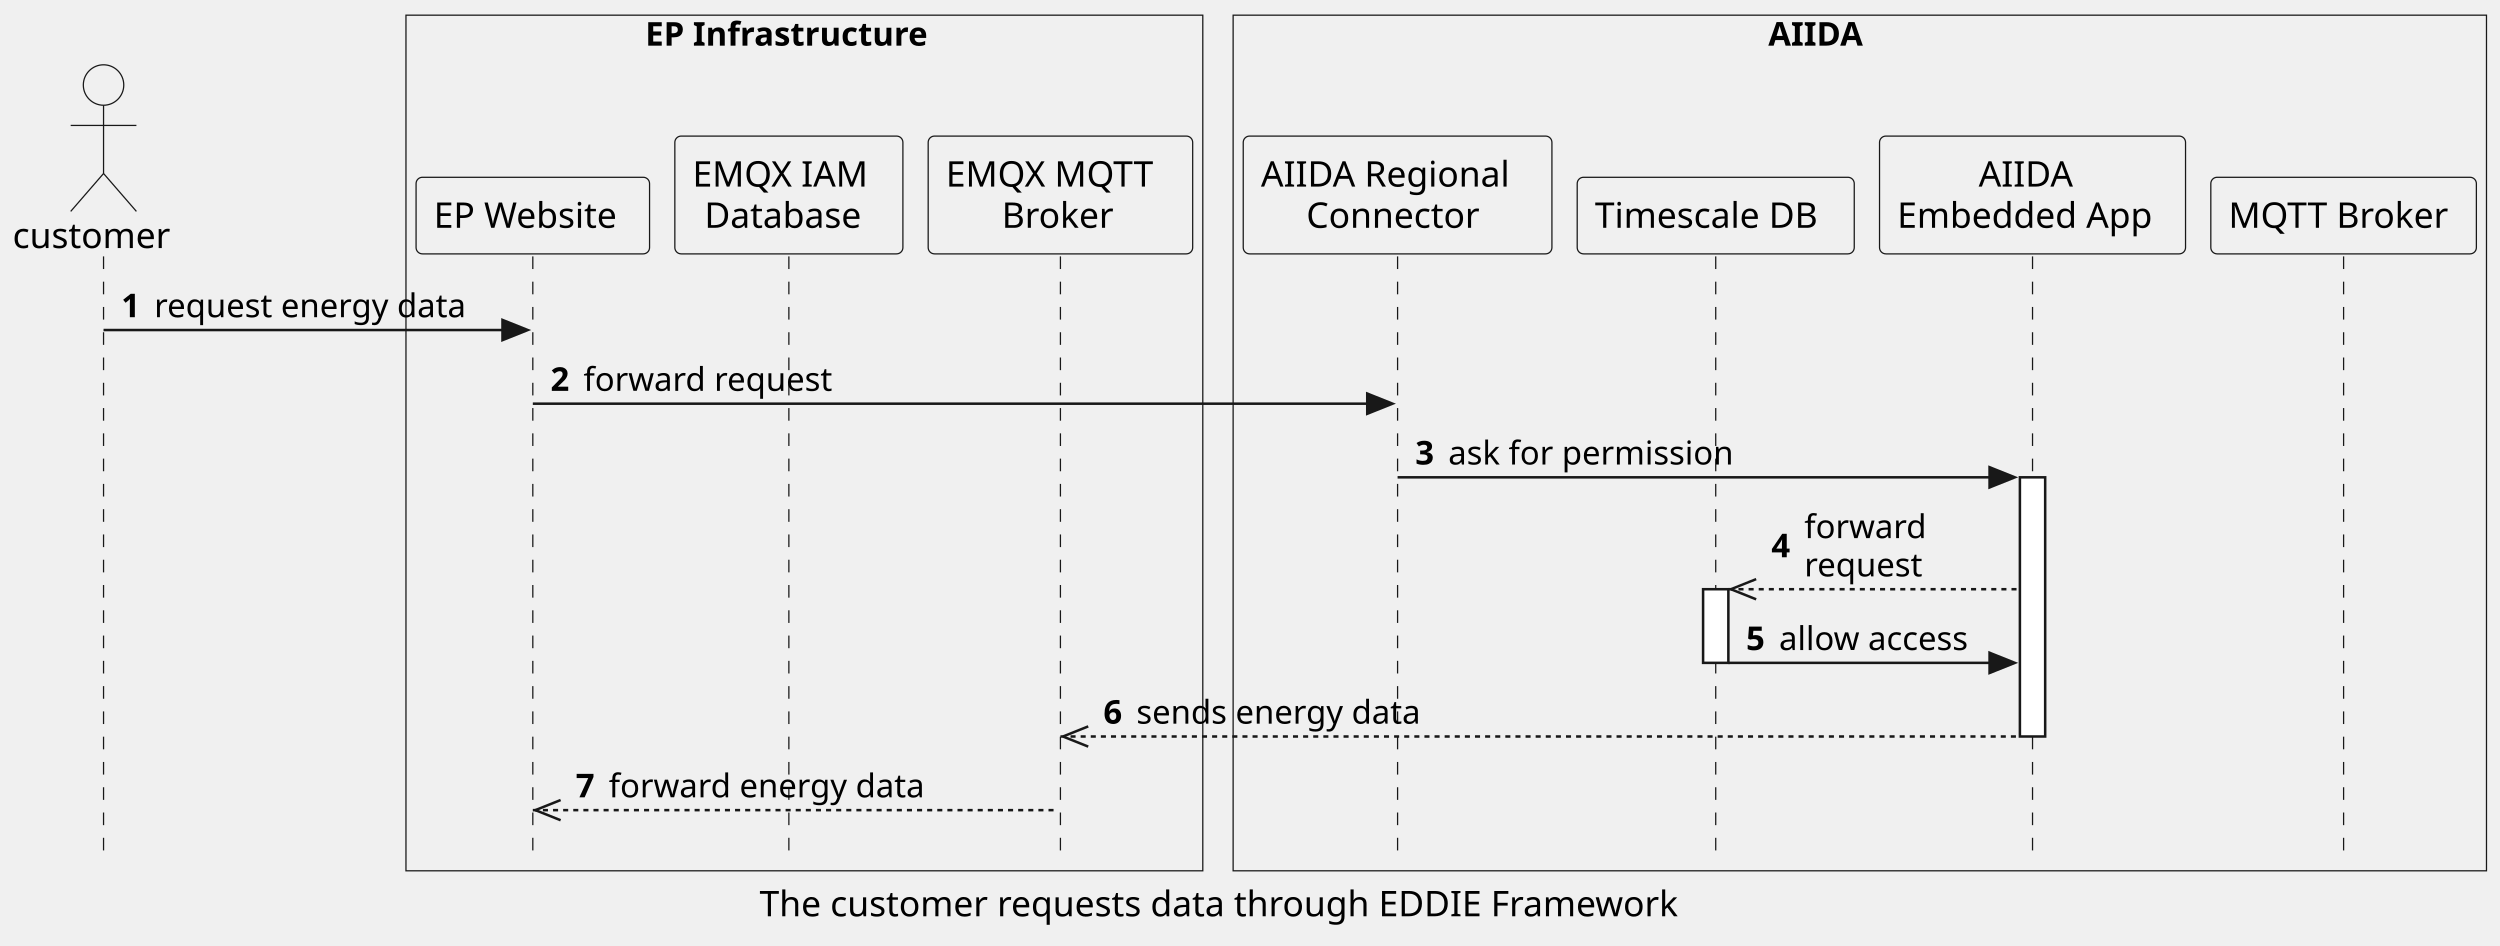
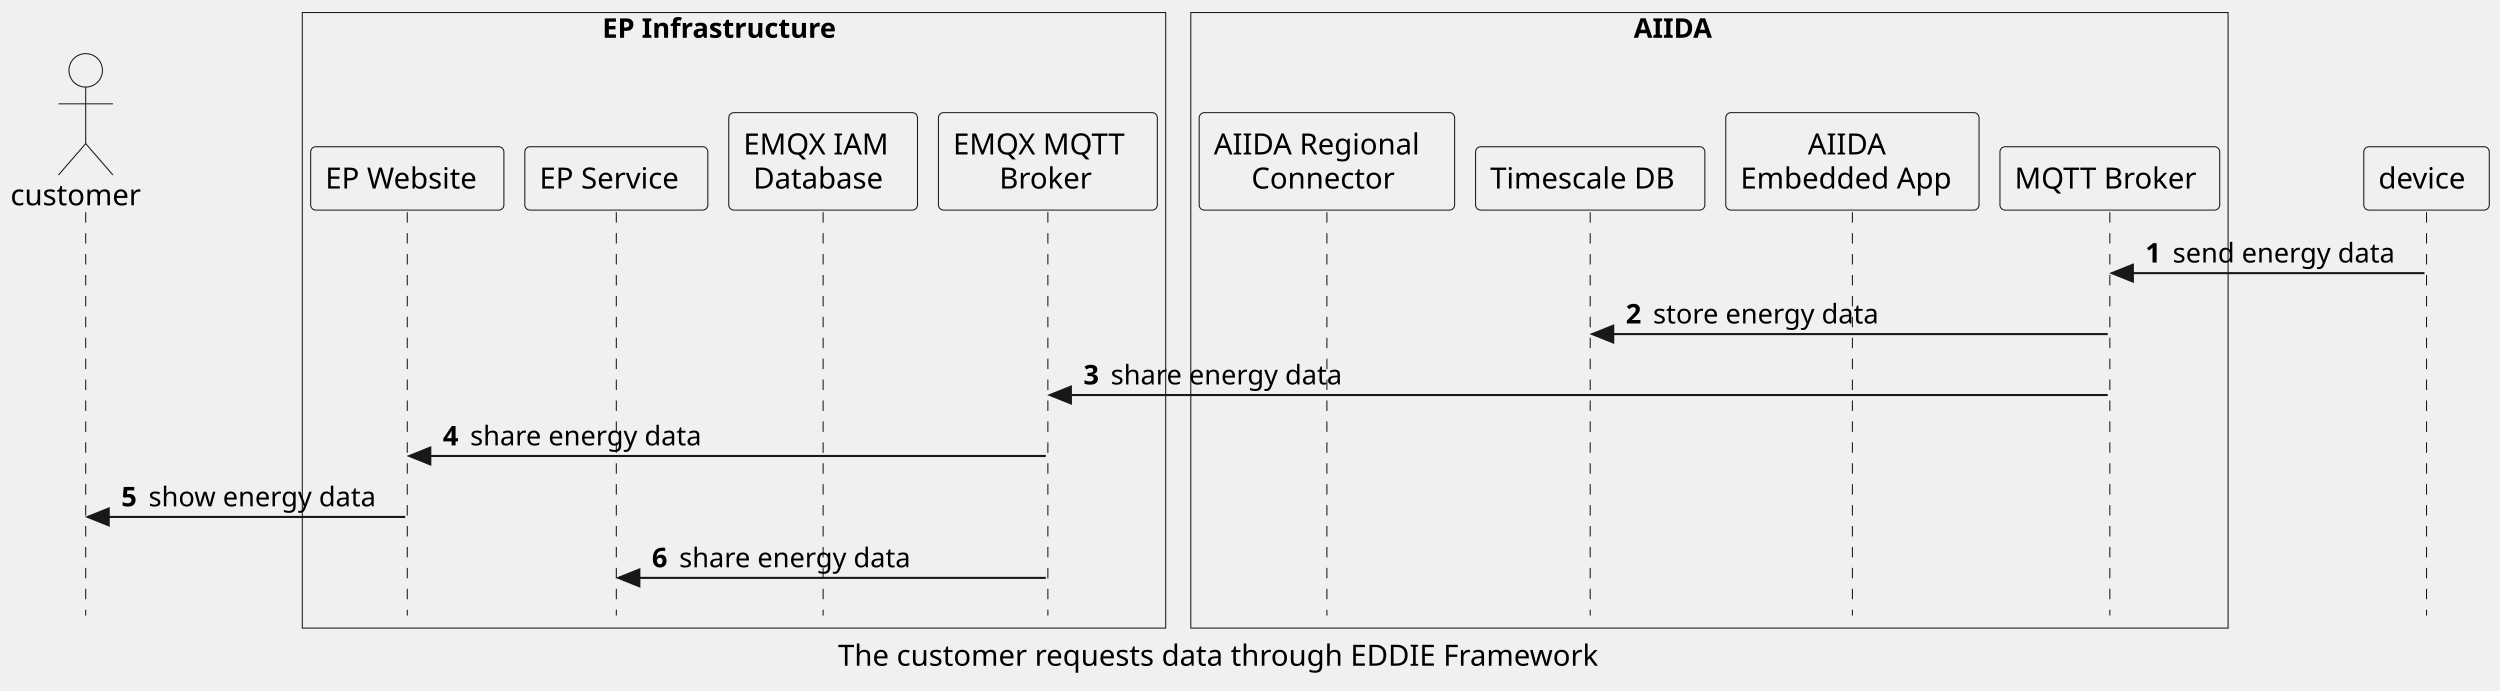
- <svg xmlns="http://www.w3.org/2000/svg" contentStyleType="text/css" height="374px" preserveAspectRatio="none" style="width:989px;height:374px;background:#FFFFFF;" version="1.1" viewBox="0 0 989 374" width="989px" zoomAndPan="magnify">
+ <svg xmlns="http://www.w3.org/2000/svg" contentStyleType="text/css" height="330px" preserveAspectRatio="none" style="width:1195px;height:330px;background:#FFFFFF;" version="1.1" viewBox="0 0 1195 330" width="1195px" zoomAndPan="magnify">
  <defs />
  <g>
-     <rect fill="none" height="338.492" style="stroke:#181818;stroke-width:0.5;" width="315.226" x="160.599" y="6" />
-     <text fill="#000000" font-family="sans-serif" font-size="13" font-weight="bold" lengthAdjust="spacing" textLength="125.887" x="255.268" y="18.067">EP Infrastructure</text>
-     <rect fill="none" height="338.492" style="stroke:#181818;stroke-width:0.5;" width="495.83" x="487.824" y="6" />
-     <text fill="#000000" font-family="sans-serif" font-size="13" font-weight="bold" lengthAdjust="spacing" textLength="40.587" x="699.532" y="18.067">AIIDA</text>
-     <line style="stroke:#181818;stroke-width:0.5;stroke-dasharray:5.0,5.0;" x1="40.963" x2="40.963" y1="101.43" y2="338.492" />
-     <line style="stroke:#181818;stroke-width:0.5;stroke-dasharray:5.0,5.0;" x1="210.782" x2="210.782" y1="101.43" y2="338.492" />
-     <line style="stroke:#181818;stroke-width:0.5;stroke-dasharray:5.0,5.0;" x1="312.076" x2="312.076" y1="101.43" y2="338.492" />
-     <line style="stroke:#181818;stroke-width:0.5;stroke-dasharray:5.0,5.0;" x1="419.505" x2="419.505" y1="101.43" y2="338.492" />
-     <line style="stroke:#181818;stroke-width:0.5;stroke-dasharray:5.0,5.0;" x1="552.883" x2="552.883" y1="101.43" y2="338.492" />
-     <line style="stroke:#181818;stroke-width:0.5;stroke-dasharray:5.0,5.0;" x1="678.742" x2="678.742" y1="101.43" y2="338.492" />
-     <rect fill="#FFFFFF" height="29.133" style="stroke:#181818;stroke-width:1.0;" width="10" x="673.742" y="233.094" />
-     <line style="stroke:#181818;stroke-width:0.5;stroke-dasharray:5.0,5.0;" x1="804.071" x2="804.071" y1="101.43" y2="338.492" />
-     <rect fill="#FFFFFF" height="102.531" style="stroke:#181818;stroke-width:1.0;" width="10" x="799.071" y="188.828" />
-     <line style="stroke:#181818;stroke-width:0.5;stroke-dasharray:5.0,5.0;" x1="927.127" x2="927.127" y1="101.43" y2="338.492" />
+     <rect fill="none" height="294.227" style="stroke:#181818;stroke-width:0.5;" width="412.705" x="144.495" y="6" />
+     <text fill="#000000" font-family="sans-serif" font-size="13" font-weight="bold" lengthAdjust="spacing" textLength="125.887" x="287.904" y="18.067">EP Infrastructure</text>
+     <rect fill="none" height="294.227" style="stroke:#181818;stroke-width:0.5;" width="495.83" x="569.2" y="6" />
+     <text fill="#000000" font-family="sans-serif" font-size="13" font-weight="bold" lengthAdjust="spacing" textLength="40.587" x="780.908" y="18.067">AIIDA</text>
+     <line style="stroke:#181818;stroke-width:0.5;stroke-dasharray:5.0,5.0;" x1="40.963" x2="40.963" y1="101.43" y2="294.227" />
+     <line style="stroke:#181818;stroke-width:0.5;stroke-dasharray:5.0,5.0;" x1="194.678" x2="194.678" y1="101.43" y2="294.227" />
+     <line style="stroke:#181818;stroke-width:0.5;stroke-dasharray:5.0,5.0;" x1="294.602" x2="294.602" y1="101.43" y2="294.227" />
+     <line style="stroke:#181818;stroke-width:0.5;stroke-dasharray:5.0,5.0;" x1="393.452" x2="393.452" y1="101.43" y2="294.227" />
+     <line style="stroke:#181818;stroke-width:0.5;stroke-dasharray:5.0,5.0;" x1="500.881" x2="500.881" y1="101.43" y2="294.227" />
+     <line style="stroke:#181818;stroke-width:0.5;stroke-dasharray:5.0,5.0;" x1="634.258" x2="634.258" y1="101.43" y2="294.227" />
+     <line style="stroke:#181818;stroke-width:0.5;stroke-dasharray:5.0,5.0;" x1="760.117" x2="760.117" y1="101.43" y2="294.227" />
+     <line style="stroke:#181818;stroke-width:0.5;stroke-dasharray:5.0,5.0;" x1="885.446" x2="885.446" y1="101.43" y2="294.227" />
+     <line style="stroke:#181818;stroke-width:0.5;stroke-dasharray:5.0,5.0;" x1="1008.502" x2="1008.502" y1="101.43" y2="294.227" />
+     <line style="stroke:#181818;stroke-width:0.5;stroke-dasharray:5.0,5.0;" x1="1159.882" x2="1159.882" y1="101.43" y2="294.227" />
    <text fill="#000000" font-family="sans-serif" font-size="14" lengthAdjust="spacing" textLength="65.926" x="5" y="98.128">customer</text>
    <ellipse cx="40.963" cy="33.633" fill="none" rx="8" ry="8" style="stroke:#181818;stroke-width:0.5;" />
    <path d="M40.963,41.633 L40.963,68.633 M27.963,49.633 L53.963,49.633 M40.963,68.633 L27.963,83.633 M40.963,68.633 L53.963,83.633 " fill="none" style="stroke:#181818;stroke-width:0.5;" />
-     <rect fill="none" height="30.297" rx="2.5" ry="2.5" style="stroke:#181818;stroke-width:0.5;" width="92.367" x="164.599" y="70.133" />
-     <text fill="#000000" font-family="sans-serif" font-size="14" lengthAdjust="spacing" textLength="78.367" x="171.599" y="90.128">EP Website</text>
-     <rect fill="none" height="46.594" rx="2.5" ry="2.5" style="stroke:#181818;stroke-width:0.5;" width="90.221" x="266.966" y="53.836" />
-     <text fill="#000000" font-family="sans-serif" font-size="14" lengthAdjust="spacing" textLength="71.77" x="273.966" y="73.831">EMQX IAM</text>
-     <text fill="#000000" font-family="sans-serif" font-size="14" lengthAdjust="spacing" textLength="66.801" x="278.676" y="90.128">Database</text>
-     <rect fill="none" height="46.594" rx="2.5" ry="2.5" style="stroke:#181818;stroke-width:0.5;" width="104.638" x="367.187" y="53.836" />
-     <text fill="#000000" font-family="sans-serif" font-size="14" lengthAdjust="spacing" textLength="86.188" x="374.187" y="73.831">EMQX MQTT</text>
-     <text fill="#000000" font-family="sans-serif" font-size="14" lengthAdjust="spacing" textLength="46.402" x="396.304" y="90.128">Broker</text>
-     <rect fill="none" height="46.594" rx="2.5" ry="2.5" style="stroke:#181818;stroke-width:0.5;" width="122.117" x="491.824" y="53.836" />
-     <text fill="#000000" font-family="sans-serif" font-size="14" lengthAdjust="spacing" textLength="103.667" x="498.824" y="73.831">AIIDA Regional</text>
-     <text fill="#000000" font-family="sans-serif" font-size="14" lengthAdjust="spacing" textLength="72.208" x="516.779" y="90.128">Connector</text>
-     <rect fill="none" height="30.297" rx="2.5" ry="2.5" style="stroke:#181818;stroke-width:0.5;" width="109.601" x="623.941" y="70.133" />
-     <text fill="#000000" font-family="sans-serif" font-size="14" lengthAdjust="spacing" textLength="95.601" x="630.941" y="90.128">Timescale DB</text>
-     <rect fill="none" height="46.594" rx="2.5" ry="2.5" style="stroke:#181818;stroke-width:0.5;" width="121.058" x="743.542" y="53.836" />
-     <text fill="#000000" font-family="sans-serif" font-size="14" lengthAdjust="spacing" textLength="38.192" x="782.75" y="73.831">AIIDA</text>
-     <text fill="#000000" font-family="sans-serif" font-size="14" lengthAdjust="spacing" textLength="107.058" x="750.542" y="90.128">Embedded App</text>
-     <rect fill="none" height="30.297" rx="2.5" ry="2.5" style="stroke:#181818;stroke-width:0.5;" width="105.055" x="874.6" y="70.133" />
-     <text fill="#000000" font-family="sans-serif" font-size="14" lengthAdjust="spacing" textLength="91.055" x="881.6" y="90.128">MQTT Broker</text>
-     <polygon fill="#181818" points="198.782,126.562,208.782,130.562,198.782,134.562" style="stroke:#181818;stroke-width:1.0;" />
-     <line style="stroke:#181818;stroke-width:1.0;" x1="40.963" x2="204.782" y1="130.562" y2="130.562" />
-     <text fill="#000000" font-family="sans-serif" font-size="13" font-weight="bold" lengthAdjust="spacing" textLength="9.045" x="47.963" y="125.497">1</text>
-     <text fill="#000000" font-family="sans-serif" font-size="13" lengthAdjust="spacing" textLength="132.774" x="61.008" y="125.497">request energy data</text>
-     <polygon fill="#181818" points="540.883,155.695,550.883,159.695,540.883,163.695" style="stroke:#181818;stroke-width:1.0;" />
-     <line style="stroke:#181818;stroke-width:1.0;" x1="210.782" x2="546.883" y1="159.695" y2="159.695" />
-     <text fill="#000000" font-family="sans-serif" font-size="13" font-weight="bold" lengthAdjust="spacing" textLength="9.045" x="217.782" y="154.629">2</text>
-     <text fill="#000000" font-family="sans-serif" font-size="13" lengthAdjust="spacing" textLength="103.905" x="230.828" y="154.629">forward request</text>
-     <polygon fill="#181818" points="787.071,184.828,797.071,188.828,787.071,192.828" style="stroke:#181818;stroke-width:1.0;" />
-     <line style="stroke:#181818;stroke-width:1.0;" x1="552.883" x2="793.071" y1="188.828" y2="188.828" />
-     <text fill="#000000" font-family="sans-serif" font-size="13" font-weight="bold" lengthAdjust="spacing" textLength="9.045" x="559.883" y="183.762">3</text>
-     <text fill="#000000" font-family="sans-serif" font-size="13" lengthAdjust="spacing" textLength="119.628" x="572.928" y="183.762">ask for permission</text>
-     <line style="stroke:#181818;stroke-width:1.0;" x1="684.742" x2="694.742" y1="233.094" y2="229.094" />
-     <line style="stroke:#181818;stroke-width:1.0;" x1="684.742" x2="694.742" y1="233.094" y2="237.094" />
-     <line style="stroke:#181818;stroke-width:1.0;stroke-dasharray:2.0,2.0;" x1="683.742" x2="798.071" y1="233.094" y2="233.094" />
-     <text fill="#000000" font-family="sans-serif" font-size="13" font-weight="bold" lengthAdjust="spacing" textLength="9.045" x="700.742" y="220.461">4</text>
-     <text fill="#000000" font-family="sans-serif" font-size="13" lengthAdjust="spacing" textLength="50.07" x="713.787" y="212.895">forward</text>
-     <text fill="#000000" font-family="sans-serif" font-size="13" lengthAdjust="spacing" textLength="49.702" x="713.787" y="228.028">request</text>
-     <polygon fill="#181818" points="787.071,258.227,797.071,262.227,787.071,266.227" style="stroke:#181818;stroke-width:1.0;" />
-     <line style="stroke:#181818;stroke-width:1.0;" x1="683.742" x2="793.071" y1="262.227" y2="262.227" />
-     <text fill="#000000" font-family="sans-serif" font-size="13" font-weight="bold" lengthAdjust="spacing" textLength="9.045" x="690.742" y="257.161">5</text>
-     <text fill="#000000" font-family="sans-serif" font-size="13" lengthAdjust="spacing" textLength="81.713" x="703.787" y="257.161">allow access</text>
-     <line style="stroke:#181818;stroke-width:1.0;" x1="420.505" x2="430.505" y1="291.359" y2="287.359" />
-     <line style="stroke:#181818;stroke-width:1.0;" x1="420.505" x2="430.505" y1="291.359" y2="295.359" />
-     <line style="stroke:#181818;stroke-width:1.0;stroke-dasharray:2.0,2.0;" x1="419.505" x2="798.071" y1="291.359" y2="291.359" />
-     <text fill="#000000" font-family="sans-serif" font-size="13" font-weight="bold" lengthAdjust="spacing" textLength="9.045" x="436.505" y="286.293">6</text>
-     <text fill="#000000" font-family="sans-serif" font-size="13" lengthAdjust="spacing" textLength="121.107" x="449.551" y="286.293">sends energy data</text>
-     <line style="stroke:#181818;stroke-width:1.0;" x1="211.782" x2="221.782" y1="320.492" y2="316.492" />
-     <line style="stroke:#181818;stroke-width:1.0;" x1="211.782" x2="221.782" y1="320.492" y2="324.492" />
-     <line style="stroke:#181818;stroke-width:1.0;stroke-dasharray:2.0,2.0;" x1="210.782" x2="418.505" y1="320.492" y2="320.492" />
-     <text fill="#000000" font-family="sans-serif" font-size="13" font-weight="bold" lengthAdjust="spacing" textLength="9.045" x="227.782" y="315.426">7</text>
-     <text fill="#000000" font-family="sans-serif" font-size="13" lengthAdjust="spacing" textLength="133.142" x="240.828" y="315.426">forward energy data</text>
-     <text fill="#000000" font-family="sans-serif" font-size="14" lengthAdjust="spacing" textLength="392.684" x="300.485" y="362.487">The customer requests data through EDDIE  Framework</text>
+     <rect fill="none" height="30.297" rx="2.5" ry="2.5" style="stroke:#181818;stroke-width:0.5;" width="92.367" x="148.495" y="70.133" />
+     <text fill="#000000" font-family="sans-serif" font-size="14" lengthAdjust="spacing" textLength="78.367" x="155.495" y="90.128">EP Website</text>
+     <rect fill="none" height="30.297" rx="2.5" ry="2.5" style="stroke:#181818;stroke-width:0.5;" width="87.48" x="250.862" y="70.133" />
+     <text fill="#000000" font-family="sans-serif" font-size="14" lengthAdjust="spacing" textLength="73.48" x="257.862" y="90.128">EP Service</text>
+     <rect fill="none" height="46.594" rx="2.5" ry="2.5" style="stroke:#181818;stroke-width:0.5;" width="90.221" x="348.341" y="53.836" />
+     <text fill="#000000" font-family="sans-serif" font-size="14" lengthAdjust="spacing" textLength="71.77" x="355.341" y="73.831">EMQX IAM</text>
+     <text fill="#000000" font-family="sans-serif" font-size="14" lengthAdjust="spacing" textLength="66.801" x="360.051" y="90.128">Database</text>
+     <rect fill="none" height="46.594" rx="2.5" ry="2.5" style="stroke:#181818;stroke-width:0.5;" width="104.638" x="448.562" y="53.836" />
+     <text fill="#000000" font-family="sans-serif" font-size="14" lengthAdjust="spacing" textLength="86.188" x="455.562" y="73.831">EMQX MQTT</text>
+     <text fill="#000000" font-family="sans-serif" font-size="14" lengthAdjust="spacing" textLength="46.402" x="477.68" y="90.128">Broker</text>
+     <rect fill="none" height="46.594" rx="2.5" ry="2.5" style="stroke:#181818;stroke-width:0.5;" width="122.117" x="573.2" y="53.836" />
+     <text fill="#000000" font-family="sans-serif" font-size="14" lengthAdjust="spacing" textLength="103.667" x="580.2" y="73.831">AIIDA Regional</text>
+     <text fill="#000000" font-family="sans-serif" font-size="14" lengthAdjust="spacing" textLength="72.208" x="598.154" y="90.128">Connector</text>
+     <rect fill="none" height="30.297" rx="2.5" ry="2.5" style="stroke:#181818;stroke-width:0.5;" width="109.601" x="705.317" y="70.133" />
+     <text fill="#000000" font-family="sans-serif" font-size="14" lengthAdjust="spacing" textLength="95.601" x="712.317" y="90.128">Timescale DB</text>
+     <rect fill="none" height="46.594" rx="2.5" ry="2.5" style="stroke:#181818;stroke-width:0.5;" width="121.058" x="824.918" y="53.836" />
+     <text fill="#000000" font-family="sans-serif" font-size="14" lengthAdjust="spacing" textLength="38.192" x="864.125" y="73.831">AIIDA</text>
+     <text fill="#000000" font-family="sans-serif" font-size="14" lengthAdjust="spacing" textLength="107.058" x="831.918" y="90.128">Embedded App</text>
+     <rect fill="none" height="30.297" rx="2.5" ry="2.5" style="stroke:#181818;stroke-width:0.5;" width="105.055" x="955.975" y="70.133" />
+     <text fill="#000000" font-family="sans-serif" font-size="14" lengthAdjust="spacing" textLength="91.055" x="962.975" y="90.128">MQTT Broker</text>
+     <rect fill="none" height="30.297" rx="2.5" ry="2.5" style="stroke:#181818;stroke-width:0.5;" width="59.985" x="1129.889" y="70.133" />
+     <text fill="#000000" font-family="sans-serif" font-size="14" lengthAdjust="spacing" textLength="45.985" x="1136.889" y="90.128">device</text>
+     <polygon fill="#181818" points="1019.502,126.562,1009.502,130.562,1019.502,134.562" style="stroke:#181818;stroke-width:1.0;" />
+     <line style="stroke:#181818;stroke-width:1.0;" x1="1013.502" x2="1158.882" y1="130.562" y2="130.562" />
+     <text fill="#000000" font-family="sans-serif" font-size="13" font-weight="bold" lengthAdjust="spacing" textLength="9.045" x="1025.502" y="125.497">1</text>
+     <text fill="#000000" font-family="sans-serif" font-size="13" lengthAdjust="spacing" textLength="114.334" x="1038.548" y="125.497">send energy data</text>
+     <polygon fill="#181818" points="771.117,155.695,761.117,159.695,771.117,163.695" style="stroke:#181818;stroke-width:1.0;" />
+     <line style="stroke:#181818;stroke-width:1.0;" x1="765.117" x2="1007.502" y1="159.695" y2="159.695" />
+     <text fill="#000000" font-family="sans-serif" font-size="13" font-weight="bold" lengthAdjust="spacing" textLength="9.045" x="777.117" y="154.629">2</text>
+     <text fill="#000000" font-family="sans-serif" font-size="13" lengthAdjust="spacing" textLength="116.238" x="790.163" y="154.629">store energy data</text>
+     <polygon fill="#181818" points="511.881,184.828,501.881,188.828,511.881,192.828" style="stroke:#181818;stroke-width:1.0;" />
+     <line style="stroke:#181818;stroke-width:1.0;" x1="505.881" x2="1007.502" y1="188.828" y2="188.828" />
+     <text fill="#000000" font-family="sans-serif" font-size="13" font-weight="bold" lengthAdjust="spacing" textLength="9.045" x="517.881" y="183.762">3</text>
+     <text fill="#000000" font-family="sans-serif" font-size="13" lengthAdjust="spacing" textLength="119.393" x="530.926" y="183.762">share energy data</text>
+     <polygon fill="#181818" points="205.678,213.961,195.678,217.961,205.678,221.961" style="stroke:#181818;stroke-width:1.0;" />
+     <line style="stroke:#181818;stroke-width:1.0;" x1="199.678" x2="499.881" y1="217.961" y2="217.961" />
+     <text fill="#000000" font-family="sans-serif" font-size="13" font-weight="bold" lengthAdjust="spacing" textLength="9.045" x="211.678" y="212.895">4</text>
+     <text fill="#000000" font-family="sans-serif" font-size="13" lengthAdjust="spacing" textLength="119.393" x="224.724" y="212.895">share energy data</text>
+     <polygon fill="#181818" points="51.963,243.094,41.963,247.094,51.963,251.094" style="stroke:#181818;stroke-width:1.0;" />
+     <line style="stroke:#181818;stroke-width:1.0;" x1="45.963" x2="193.678" y1="247.094" y2="247.094" />
+     <text fill="#000000" font-family="sans-serif" font-size="13" font-weight="bold" lengthAdjust="spacing" textLength="9.045" x="57.963" y="242.028">5</text>
+     <text fill="#000000" font-family="sans-serif" font-size="13" lengthAdjust="spacing" textLength="116.67" x="71.008" y="242.028">show energy data</text>
+     <polygon fill="#181818" points="305.602,272.227,295.602,276.227,305.602,280.227" style="stroke:#181818;stroke-width:1.0;" />
+     <line style="stroke:#181818;stroke-width:1.0;" x1="299.602" x2="499.881" y1="276.227" y2="276.227" />
+     <text fill="#000000" font-family="sans-serif" font-size="13" font-weight="bold" lengthAdjust="spacing" textLength="9.045" x="311.602" y="271.161">6</text>
+     <text fill="#000000" font-family="sans-serif" font-size="13" lengthAdjust="spacing" textLength="119.393" x="324.647" y="271.161">share energy data</text>
+     <text fill="#000000" font-family="sans-serif" font-size="14" lengthAdjust="spacing" textLength="392.684" x="400.596" y="318.222">The customer requests data through EDDIE  Framework</text>
  </g>
</svg>
